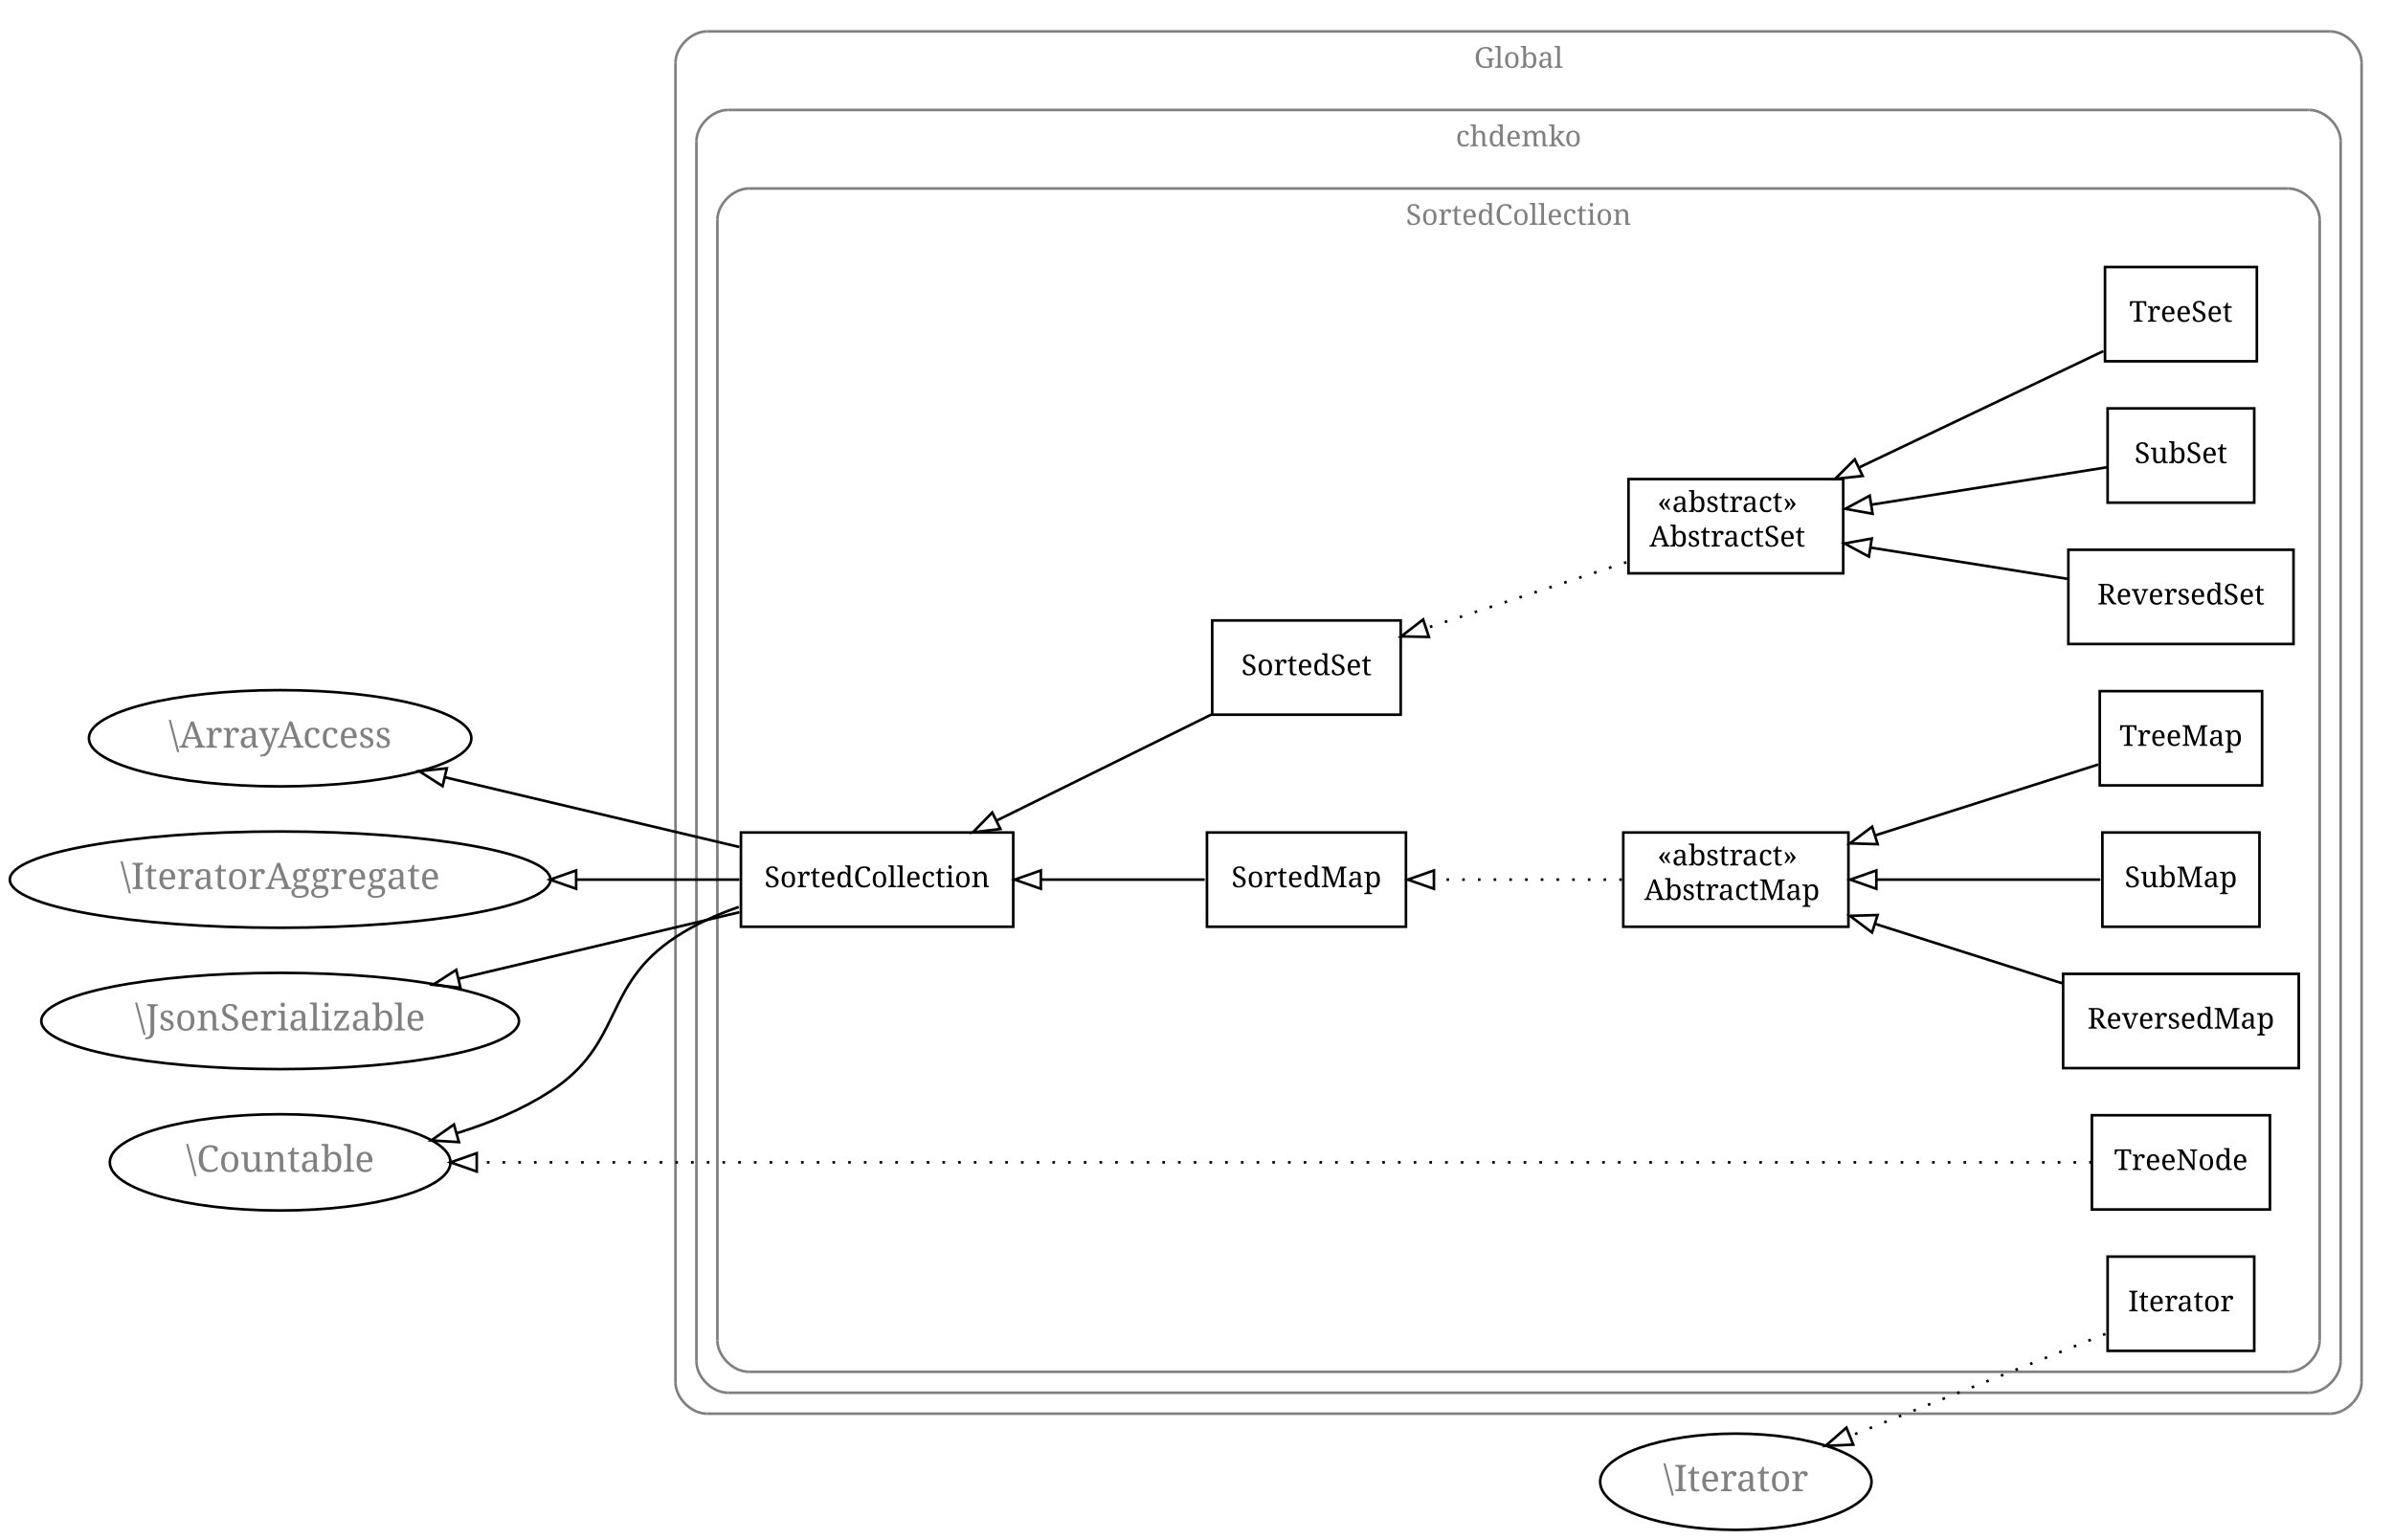
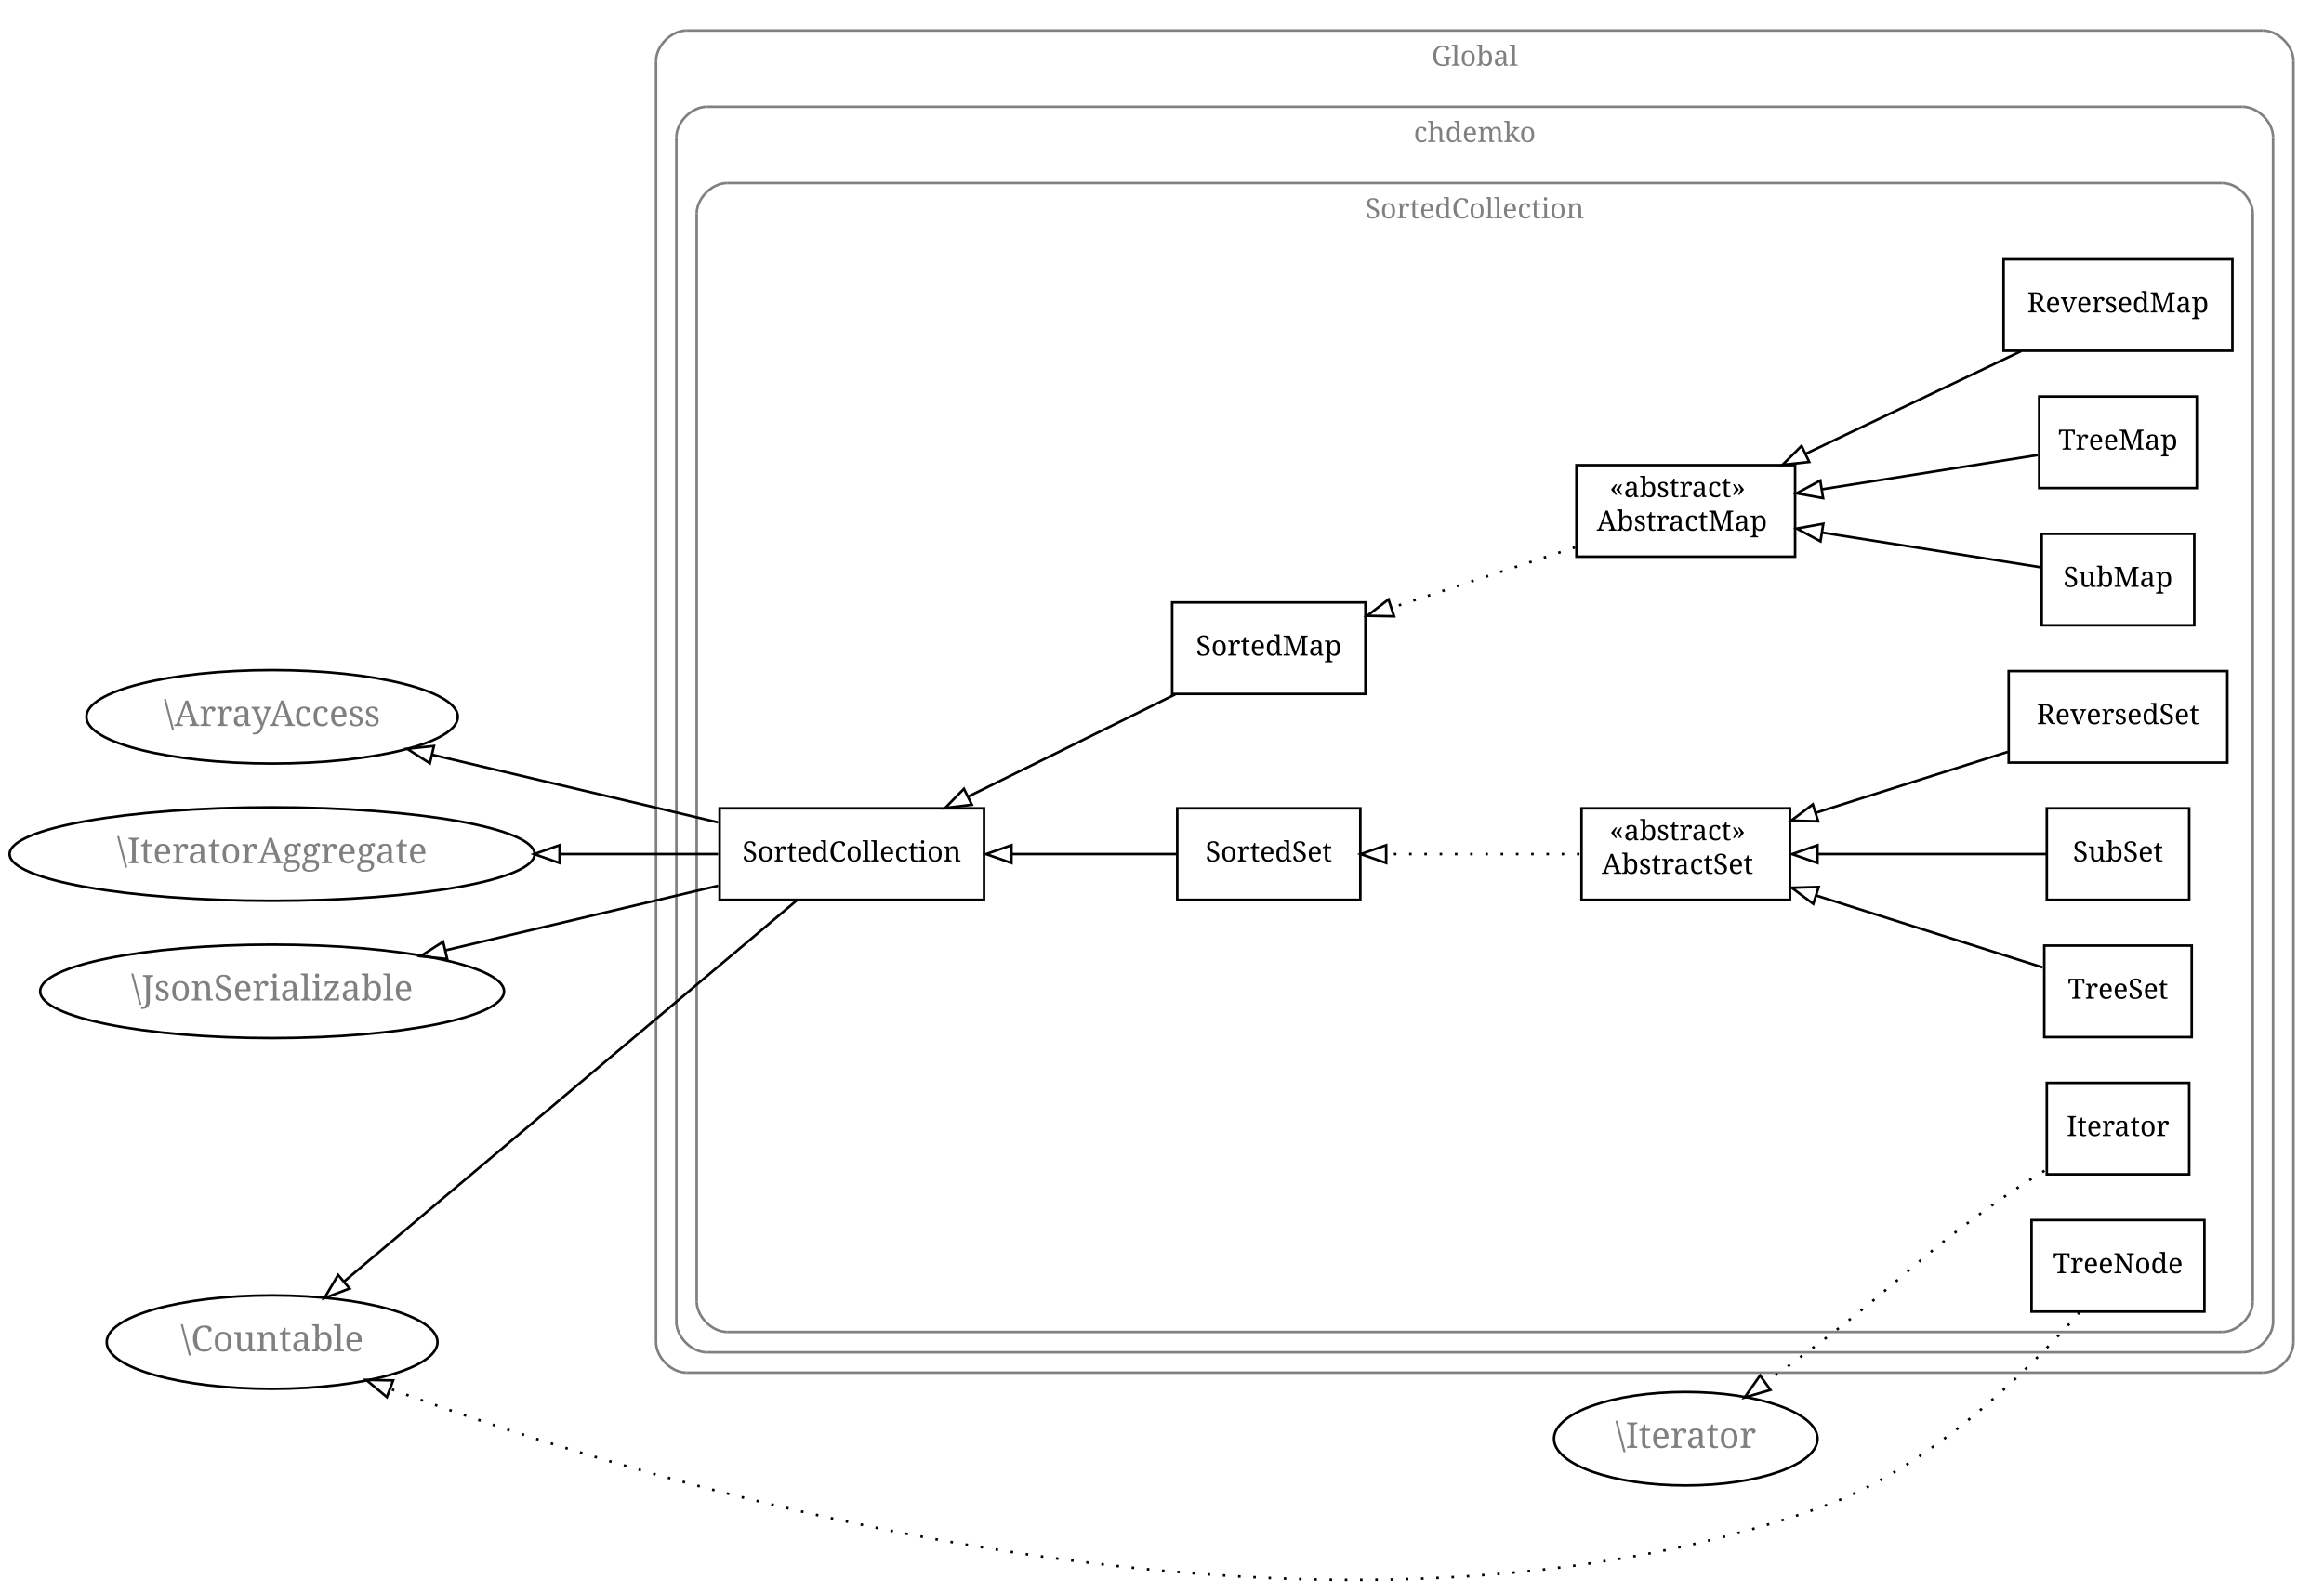
- <svg xmlns="http://www.w3.org/2000/svg" width="914pt" height="588pt" viewBox="0.00 0.00 914.00 588.00">
-   <g id="graph1" class="graph" transform="scale(1 1) rotate(0) translate(4 584)">
-     <polygon fill="white" stroke="white" points="-4,5 -4,-584 911,-584 911,5 -4,5" />
+ <svg xmlns="http://www.w3.org/2000/svg" width="914pt" height="626pt" viewBox="0.00 0.00 914.00 626.03">
+   <g id="graph1" class="graph" transform="scale(1 1) rotate(0) translate(4 622.034)">
+     <polygon fill="white" stroke="white" points="-4,5 -4,-622.034 911,-622.034 911,5 -4,5" />
    <g id="graph2" class="cluster">
-       <polyline fill="none" stroke="gray" points="266,-44 886,-44 " />
-       <path fill="none" stroke="gray" d="M886,-44C892,-44 898,-50 898,-56" />
-       <polyline fill="none" stroke="gray" points="898,-56 898,-560 " />
-       <path fill="none" stroke="gray" d="M898,-560C898,-566 892,-572 886,-572" />
-       <polyline fill="none" stroke="gray" points="886,-572 266,-572 " />
-       <path fill="none" stroke="gray" d="M266,-572C260,-572 254,-566 254,-560" />
-       <polyline fill="none" stroke="gray" points="254,-560 254,-56 " />
-       <path fill="none" stroke="gray" d="M254,-56C254,-50 260,-44 266,-44" />
-       <text text-anchor="middle" x="576" y="-558.1" font-family="Times Roman,serif" font-size="11.00" fill="gray">Global</text>
+       <polyline fill="none" stroke="gray" points="266,-82.034 886,-82.034 " />
+       <path fill="none" stroke="gray" d="M886,-82.034C892,-82.034 898,-88.034 898,-94.034" />
+       <polyline fill="none" stroke="gray" points="898,-94.034 898,-598.034 " />
+       <path fill="none" stroke="gray" d="M898,-598.034C898,-604.034 892,-610.034 886,-610.034" />
+       <polyline fill="none" stroke="gray" points="886,-610.034 266,-610.034 " />
+       <path fill="none" stroke="gray" d="M266,-610.034C260,-610.034 254,-604.034 254,-598.034" />
+       <polyline fill="none" stroke="gray" points="254,-598.034 254,-94.034 " />
+       <path fill="none" stroke="gray" d="M254,-94.034C254,-88.034 260,-82.034 266,-82.034" />
+       <text text-anchor="middle" x="576" y="-596.134" font-family="Times Roman,serif" font-size="11.00" fill="gray">Global</text>
    </g>
    <g id="graph3" class="cluster">
-       <polyline fill="none" stroke="gray" points="274,-52 878,-52 " />
-       <path fill="none" stroke="gray" d="M878,-52C884,-52 890,-58 890,-64" />
-       <polyline fill="none" stroke="gray" points="890,-64 890,-530 " />
-       <path fill="none" stroke="gray" d="M890,-530C890,-536 884,-542 878,-542" />
-       <polyline fill="none" stroke="gray" points="878,-542 274,-542 " />
-       <path fill="none" stroke="gray" d="M274,-542C268,-542 262,-536 262,-530" />
-       <polyline fill="none" stroke="gray" points="262,-530 262,-64 " />
-       <path fill="none" stroke="gray" d="M262,-64C262,-58 268,-52 274,-52" />
-       <text text-anchor="middle" x="576" y="-528.1" font-family="Times Roman,serif" font-size="11.00" fill="gray">chdemko</text>
+       <polyline fill="none" stroke="gray" points="274,-90.034 878,-90.034 " />
+       <path fill="none" stroke="gray" d="M878,-90.034C884,-90.034 890,-96.034 890,-102.034" />
+       <polyline fill="none" stroke="gray" points="890,-102.034 890,-568.034 " />
+       <path fill="none" stroke="gray" d="M890,-568.034C890,-574.034 884,-580.034 878,-580.034" />
+       <polyline fill="none" stroke="gray" points="878,-580.034 274,-580.034 " />
+       <path fill="none" stroke="gray" d="M274,-580.034C268,-580.034 262,-574.034 262,-568.034" />
+       <polyline fill="none" stroke="gray" points="262,-568.034 262,-102.034 " />
+       <path fill="none" stroke="gray" d="M262,-102.034C262,-96.034 268,-90.034 274,-90.034" />
+       <text text-anchor="middle" x="576" y="-566.134" font-family="Times Roman,serif" font-size="11.00" fill="gray">chdemko</text>
    </g>
    <g id="graph4" class="cluster">
-       <polyline fill="none" stroke="gray" points="282,-60 870,-60 " />
-       <path fill="none" stroke="gray" d="M870,-60C876,-60 882,-66 882,-72" />
-       <polyline fill="none" stroke="gray" points="882,-72 882,-500 " />
-       <path fill="none" stroke="gray" d="M882,-500C882,-506 876,-512 870,-512" />
-       <polyline fill="none" stroke="gray" points="870,-512 282,-512 " />
-       <path fill="none" stroke="gray" d="M282,-512C276,-512 270,-506 270,-500" />
-       <polyline fill="none" stroke="gray" points="270,-500 270,-72 " />
-       <path fill="none" stroke="gray" d="M270,-72C270,-66 276,-60 282,-60" />
-       <text text-anchor="middle" x="576" y="-498.1" font-family="Times Roman,serif" font-size="11.00" fill="gray">SortedCollection</text>
+       <polyline fill="none" stroke="gray" points="282,-98.034 870,-98.034 " />
+       <path fill="none" stroke="gray" d="M870,-98.034C876,-98.034 882,-104.034 882,-110.034" />
+       <polyline fill="none" stroke="gray" points="882,-110.034 882,-538.034 " />
+       <path fill="none" stroke="gray" d="M882,-538.034C882,-544.034 876,-550.034 870,-550.034" />
+       <polyline fill="none" stroke="gray" points="870,-550.034 282,-550.034 " />
+       <path fill="none" stroke="gray" d="M282,-550.034C276,-550.034 270,-544.034 270,-538.034" />
+       <polyline fill="none" stroke="gray" points="270,-538.034 270,-110.034 " />
+       <path fill="none" stroke="gray" d="M270,-110.034C270,-104.034 276,-98.034 282,-98.034" />
+       <text text-anchor="middle" x="576" y="-536.134" font-family="Times Roman,serif" font-size="11.00" fill="gray">SortedCollection</text>
    </g>
    <g id="node4" class="node">
-       <polygon fill="none" stroke="black" points="858,-482 800,-482 800,-446 858,-446 858,-482" />
-       <text text-anchor="middle" x="829" y="-461.1" font-family="Times Roman,serif" font-size="11.00">TreeSet</text>
+       <polygon fill="none" stroke="black" points="702,-439.034 616,-439.034 616,-403.034 702,-403.034 702,-439.034" />
+       <text text-anchor="start" x="629" y="-426.468" font-family="Times Roman,serif" font-size="11.00">«abstract»</text>
+       <text text-anchor="start" x="624" y="-413.268" font-family="Times Roman,serif" font-size="11.00">AbstractMap</text>
+     </g>
+     <g id="node14" class="node">
+       <polygon fill="none" stroke="black" points="533,-385.034 457,-385.034 457,-349.034 533,-349.034 533,-385.034" />
+       <text text-anchor="middle" x="495" y="-364.134" font-family="Times Roman,serif" font-size="11.00">SortedMap</text>
+     </g>
+     <g id="edge5" class="edge">
+       <path fill="none" stroke="black" stroke-dasharray="1,5" d="M615.482,-406.705C593.229,-399.378 566.086,-390.441 543.201,-382.905" />
+       <polygon fill="none" stroke="black" points="544.274,-379.574 533.681,-379.771 542.084,-386.223 544.274,-379.574" />
+     </g>
+     <g id="node5" class="node">
+       <polygon fill="none" stroke="black" points="857,-196.034 801,-196.034 801,-160.034 857,-160.034 857,-196.034" />
+       <text text-anchor="middle" x="829" y="-175.134" font-family="Times Roman,serif" font-size="11.00">Iterator</text>
+     </g>
+     <g id="node19" class="node">
+       <ellipse fill="none" stroke="black" cx="659" cy="-56.034" rx="51.828" ry="18.385" />
+       <text text-anchor="middle" x="659" y="-52.434" font-family="Times Roman,serif" font-size="14.00" fill="gray">\Iterator</text>
+     </g>
+     <g id="edge7" class="edge">
+       <path fill="none" stroke="black" stroke-dasharray="1,5" d="M800.083,-161.439C794.659,-158.115 789.096,-154.558 784,-151.034 750.431,-127.82 744.594,-118.599 712,-94.034 705.046,-88.793 697.487,-83.272 690.314,-78.112" />
+       <polygon fill="none" stroke="black" points="692.301,-75.229 682.131,-72.258 688.228,-80.922 692.301,-75.229" />
+     </g>
+     <g id="node6" class="node">
+       <polygon fill="none" stroke="black" points="863,-142.034 795,-142.034 795,-106.034 863,-106.034 863,-142.034" />
+       <text text-anchor="middle" x="829" y="-121.134" font-family="Times Roman,serif" font-size="11.00">TreeNode</text>
+     </g>
+     <g id="node21" class="node">
+       <ellipse fill="none" stroke="black" cx="103" cy="-94.034" rx="65.054" ry="18.385" />
+       <text text-anchor="middle" x="103" y="-90.434" font-family="Times Roman,serif" font-size="14.00" fill="gray">\Countable</text>
+     </g>
+     <g id="edge9" class="edge">
+       <path fill="none" stroke="black" stroke-dasharray="1,5" d="M813.884,-105.724C793.538,-82.676 754.906,-44.26 712,-29.034 512.024,41.929 253.747,-37.245 149.588,-75.603" />
+       <polygon fill="none" stroke="black" points="148.142,-72.406 139.996,-79.181 150.589,-78.965 148.142,-72.406" />
+     </g>
+     <g id="node7" class="node">
+       <polygon fill="none" stroke="black" points="874,-520.034 784,-520.034 784,-484.034 874,-484.034 874,-520.034" />
+       <text text-anchor="middle" x="829" y="-499.134" font-family="Times Roman,serif" font-size="11.00">ReversedMap</text>
+     </g>
+     <g id="edge11" class="edge">
+       <path fill="none" stroke="black" d="M790.849,-483.856C765.804,-471.923 732.868,-456.23 706.18,-443.514" />
+       <polygon fill="none" stroke="black" points="707.557,-440.293 697.024,-439.151 704.546,-446.613 707.557,-440.293" />
+     </g>
+     <g id="node8" class="node">
+       <polygon fill="none" stroke="black" points="860,-466.034 798,-466.034 798,-430.034 860,-430.034 860,-466.034" />
+       <text text-anchor="middle" x="829" y="-445.134" font-family="Times Roman,serif" font-size="11.00">TreeMap</text>
+     </g>
+     <g id="edge13" class="edge">
+       <path fill="none" stroke="black" d="M797.423,-443.019C773.649,-439.243 740.498,-433.978 712.598,-429.547" />
+       <polygon fill="none" stroke="black" points="713.01,-426.068 702.584,-427.956 711.912,-432.982 713.01,-426.068" />
+     </g>
+     <g id="node9" class="node">
+       <polygon fill="none" stroke="black" points="859,-412.034 799,-412.034 799,-376.034 859,-376.034 859,-412.034" />
+       <text text-anchor="middle" x="829" y="-391.134" font-family="Times Roman,serif" font-size="11.00">SubMap</text>
+     </g>
+     <g id="edge15" class="edge">
+       <path fill="none" stroke="black" d="M798.214,-398.924C774.439,-402.7 740.951,-408.018 712.778,-412.493" />
+       <polygon fill="none" stroke="black" points="711.993,-409.074 702.666,-414.099 713.091,-415.987 711.993,-409.074" />
+     </g>
+     <g id="node10" class="node">
+       <polygon fill="none" stroke="black" points="872,-358.034 786,-358.034 786,-322.034 872,-322.034 872,-358.034" />
+       <text text-anchor="middle" x="829" y="-337.134" font-family="Times Roman,serif" font-size="11.00">ReversedSet</text>
+     </g>
+     <g id="node13" class="node">
+       <polygon fill="none" stroke="black" points="700,-304.034 618,-304.034 618,-268.034 700,-268.034 700,-304.034" />
+       <text text-anchor="start" x="629" y="-291.468" font-family="Times Roman,serif" font-size="11.00">«abstract»</text>
+       <text text-anchor="start" x="626" y="-278.268" font-family="Times Roman,serif" font-size="11.00">AbstractSet</text>
+     </g>
+     <g id="edge17" class="edge">
+       <path fill="none" stroke="black" d="M785.662,-326.268C762.664,-318.963 734.259,-309.94 710.181,-302.292" />
+       <polygon fill="none" stroke="black" points="711.09,-298.908 700.5,-299.217 708.971,-305.58 711.09,-298.908" />
+     </g>
+     <g id="node11" class="node">
+       <polygon fill="none" stroke="black" points="857,-304.034 801,-304.034 801,-268.034 857,-268.034 857,-304.034" />
+       <text text-anchor="middle" x="829" y="-283.134" font-family="Times Roman,serif" font-size="11.00">SubSet</text>
+     </g>
+     <g id="edge19" class="edge">
+       <path fill="none" stroke="black" d="M800.928,-286.034C776.548,-286.034 740.604,-286.034 710.99,-286.034" />
+       <polygon fill="none" stroke="black" points="710.808,-282.534 700.808,-286.034 710.808,-289.534 710.808,-282.534" />
    </g>
    <g id="node12" class="node">
-       <polygon fill="none" stroke="black" points="700,-401 618,-401 618,-365 700,-365 700,-401" />
-       <text text-anchor="start" x="629" y="-388.433" font-family="Times Roman,serif" font-size="11.00">«abstract»</text>
-       <text text-anchor="start" x="626" y="-375.233" font-family="Times Roman,serif" font-size="11.00">AbstractSet</text>
-     </g>
-     <g id="edge5" class="edge">
-       <path fill="none" stroke="black" d="M799.388,-449.891C773.722,-437.662 736.123,-419.747 706.294,-405.534" />
-       <polygon fill="none" stroke="black" points="707.44,-402.203 696.907,-401.061 704.429,-408.523 707.44,-402.203" />
-     </g>
-     <g id="node5" class="node">
-       <polygon fill="none" stroke="black" points="863,-158 795,-158 795,-122 863,-122 863,-158" />
-       <text text-anchor="middle" x="829" y="-137.1" font-family="Times Roman,serif" font-size="11.00">TreeNode</text>
-     </g>
-     <g id="node19" class="node">
-       <ellipse fill="none" stroke="black" cx="103" cy="-140" rx="65.054" ry="18.385" />
-       <text text-anchor="middle" x="103" y="-136.4" font-family="Times Roman,serif" font-size="14.00" fill="gray">\Countable</text>
-     </g>
-     <g id="edge7" class="edge">
-       <path fill="none" stroke="black" stroke-dasharray="1,5" d="M794.957,-140C684.45,-140 333.941,-140 178.492,-140" />
-       <polygon fill="none" stroke="black" points="178.091,-136.5 168.091,-140 178.091,-143.5 178.091,-136.5" />
-     </g>
-     <g id="node6" class="node">
-       <polygon fill="none" stroke="black" points="860,-320 798,-320 798,-284 860,-284 860,-320" />
-       <text text-anchor="middle" x="829" y="-299.1" font-family="Times Roman,serif" font-size="11.00">TreeMap</text>
-     </g>
-     <g id="node13" class="node">
-       <polygon fill="none" stroke="black" points="702,-266 616,-266 616,-230 702,-230 702,-266" />
-       <text text-anchor="start" x="629" y="-253.433" font-family="Times Roman,serif" font-size="11.00">«abstract»</text>
-       <text text-anchor="start" x="624" y="-240.233" font-family="Times Roman,serif" font-size="11.00">AbstractMap</text>
-     </g>
-     <g id="edge9" class="edge">
-       <path fill="none" stroke="black" d="M797.423,-291.97C773.544,-284.385 740.207,-273.795 712.231,-264.909" />
-       <polygon fill="none" stroke="black" points="713.175,-261.536 702.584,-261.844 711.055,-268.208 713.175,-261.536" />
-     </g>
-     <g id="node7" class="node">
-       <polygon fill="none" stroke="black" points="857,-428 801,-428 801,-392 857,-392 857,-428" />
-       <text text-anchor="middle" x="829" y="-407.1" font-family="Times Roman,serif" font-size="11.00">SubSet</text>
-     </g>
-     <g id="edge11" class="edge">
-       <path fill="none" stroke="black" d="M800.928,-405.541C776.548,-401.669 740.604,-395.961 710.99,-391.257" />
-       <polygon fill="none" stroke="black" points="711.233,-387.752 700.808,-389.64 710.135,-394.665 711.233,-387.752" />
-     </g>
-     <g id="node8" class="node">
-       <polygon fill="none" stroke="black" points="859,-266 799,-266 799,-230 859,-230 859,-266" />
-       <text text-anchor="middle" x="829" y="-245.1" font-family="Times Roman,serif" font-size="11.00">SubMap</text>
-     </g>
-     <g id="edge13" class="edge">
-       <path fill="none" stroke="black" d="M798.214,-248C774.439,-248 740.951,-248 712.778,-248" />
-       <polygon fill="none" stroke="black" points="712.666,-244.5 702.666,-248 712.666,-251.5 712.666,-244.5" />
-     </g>
-     <g id="node9" class="node">
-       <polygon fill="none" stroke="black" points="872,-374 786,-374 786,-338 872,-338 872,-374" />
-       <text text-anchor="middle" x="829" y="-353.1" font-family="Times Roman,serif" font-size="11.00">ReversedSet</text>
-     </g>
-     <g id="edge15" class="edge">
-       <path fill="none" stroke="black" d="M785.662,-362.883C762.766,-366.52 734.511,-371.007 710.502,-374.82" />
-       <polygon fill="none" stroke="black" points="709.827,-371.383 700.5,-376.409 710.925,-378.297 709.827,-371.383" />
-     </g>
-     <g id="node10" class="node">
-       <polygon fill="none" stroke="black" points="874,-212 784,-212 784,-176 874,-176 874,-212" />
-       <text text-anchor="middle" x="829" y="-191.1" font-family="Times Roman,serif" font-size="11.00">ReversedMap</text>
-     </g>
-     <g id="edge17" class="edge">
-       <path fill="none" stroke="black" d="M783.889,-208.329C761.855,-215.328 735.197,-223.796 712.177,-231.108" />
-       <polygon fill="none" stroke="black" points="711.03,-227.801 702.558,-234.164 713.149,-234.472 711.03,-227.801" />
-     </g>
-     <g id="node11" class="node">
-       <polygon fill="none" stroke="black" points="857,-104 801,-104 801,-68 857,-68 857,-104" />
-       <text text-anchor="middle" x="829" y="-83.1" font-family="Times Roman,serif" font-size="11.00">Iterator</text>
-     </g>
-     <g id="node26" class="node">
-       <ellipse fill="none" stroke="black" cx="659" cy="-18" rx="51.828" ry="18.385" />
-       <text text-anchor="middle" x="659" y="-14.4" font-family="Times Roman,serif" font-size="14.00" fill="gray">\Iterator</text>
-     </g>
-     <g id="edge19" class="edge">
-       <path fill="none" stroke="black" stroke-dasharray="1,5" d="M800.162,-74.465C773.492,-63.797 733.472,-47.789 702.846,-35.538" />
-       <polygon fill="none" stroke="black" points="703.846,-32.169 693.261,-31.705 701.246,-38.668 703.846,-32.169" />
-     </g>
-     <g id="node14" class="node">
-       <polygon fill="none" stroke="black" points="531,-347 459,-347 459,-311 531,-311 531,-347" />
-       <text text-anchor="middle" x="495" y="-326.1" font-family="Times Roman,serif" font-size="11.00">SortedSet</text>
+       <polygon fill="none" stroke="black" points="858,-250.034 800,-250.034 800,-214.034 858,-214.034 858,-250.034" />
+       <text text-anchor="middle" x="829" y="-229.134" font-family="Times Roman,serif" font-size="11.00">TreeSet</text>
    </g>
    <g id="edge21" class="edge">
-       <path fill="none" stroke="black" stroke-dasharray="1,5" d="M617.192,-369.234C593.837,-361.544 564.704,-351.951 540.743,-344.062" />
-       <polygon fill="none" stroke="black" points="541.755,-340.71 531.162,-340.907 539.565,-347.359 541.755,-340.71" />
+       <path fill="none" stroke="black" d="M799.388,-241.44C774.859,-249.232 739.43,-260.486 710.301,-269.739" />
+       <polygon fill="none" stroke="black" points="709.16,-266.429 700.689,-272.792 711.279,-273.1 709.16,-266.429" />
+     </g>
+     <g id="node16" class="node">
+       <polygon fill="none" stroke="black" points="531,-304.034 459,-304.034 459,-268.034 531,-268.034 531,-304.034" />
+       <text text-anchor="middle" x="495" y="-283.134" font-family="Times Roman,serif" font-size="11.00">SortedSet</text>
+     </g>
+     <g id="edge23" class="edge">
+       <path fill="none" stroke="black" stroke-dasharray="1,5" d="M617.192,-286.034C594.045,-286.034 565.221,-286.034 541.383,-286.034" />
+       <polygon fill="none" stroke="black" points="541.162,-282.534 531.162,-286.034 541.162,-289.534 541.162,-282.534" />
    </g>
    <g id="node15" class="node">
-       <polygon fill="none" stroke="black" points="533,-266 457,-266 457,-230 533,-230 533,-266" />
-       <text text-anchor="middle" x="495" y="-245.1" font-family="Times Roman,serif" font-size="11.00">SortedMap</text>
-     </g>
-     <g id="edge23" class="edge">
-       <path fill="none" stroke="black" stroke-dasharray="1,5" d="M615.482,-248C593.428,-248 566.571,-248 543.815,-248" />
-       <polygon fill="none" stroke="black" points="543.681,-244.5 533.681,-248 543.681,-251.5 543.681,-244.5" />
-     </g>
-     <g id="node16" class="node">
-       <polygon fill="none" stroke="black" points="383,-266 279,-266 279,-230 383,-230 383,-266" />
-       <text text-anchor="middle" x="331" y="-245.1" font-family="Times Roman,serif" font-size="11.00">SortedCollection</text>
+       <polygon fill="none" stroke="black" points="383,-304.034 279,-304.034 279,-268.034 383,-268.034 383,-304.034" />
+       <text text-anchor="middle" x="331" y="-283.134" font-family="Times Roman,serif" font-size="11.00">SortedCollection</text>
    </g>
    <g id="edge25" class="edge">
-       <path fill="none" stroke="black" d="M458.603,-311.023C434.482,-299.11 402.642,-283.384 376.802,-270.622" />
-       <polygon fill="none" stroke="black" points="378.094,-267.356 367.578,-266.066 374.994,-273.633 378.094,-267.356" />
+       <path fill="none" stroke="black" d="M458.195,-348.856C434.14,-336.975 402.538,-321.367 376.853,-308.681" />
+       <polygon fill="none" stroke="black" points="378.198,-305.442 367.682,-304.151 375.098,-311.718 378.198,-305.442" />
+     </g>
+     <g id="edge29" class="edge">
+       <path fill="none" stroke="black" d="M309.55,-267.971C268.243,-233.186 177.657,-156.903 131.401,-117.951" />
+       <polygon fill="none" stroke="black" points="133.472,-115.119 123.569,-111.355 128.963,-120.474 133.472,-115.119" />
+     </g>
+     <g id="node31" class="node">
+       <ellipse fill="none" stroke="black" cx="103" cy="-340.034" rx="73.039" ry="18.385" />
+       <text text-anchor="middle" x="103" y="-336.434" font-family="Times Roman,serif" font-size="14.00" fill="gray">\ArrayAccess</text>
    </g>
    <g id="edge27" class="edge">
-       <path fill="none" stroke="black" d="M456.134,-248C437.494,-248 414.695,-248 393.69,-248" />
-       <polygon fill="none" stroke="black" points="393.548,-244.5 383.548,-248 393.548,-251.5 393.548,-244.5" />
+       <path fill="none" stroke="black" d="M278.406,-298.491C244.867,-306.434 201.222,-316.771 165.859,-325.147" />
+       <polygon fill="none" stroke="black" points="165.043,-321.743 156.119,-327.453 166.657,-328.554 165.043,-321.743" />
+     </g>
+     <g id="node34" class="node">
+       <ellipse fill="none" stroke="black" cx="103" cy="-286.034" rx="103.238" ry="18.385" />
+       <text text-anchor="middle" x="103" y="-282.434" font-family="Times Roman,serif" font-size="14.00" fill="gray">\IteratorAggregate</text>
    </g>
    <g id="edge31" class="edge">
-       <path fill="none" stroke="black" d="M278.162,-237.564C269.688,-234.604 261.312,-230.823 254,-226 225.781,-207.388 234.421,-185.302 206,-167 195.33,-160.129 182.976,-155.002 170.609,-151.177" />
-       <polygon fill="none" stroke="black" points="171.294,-147.734 160.719,-148.38 169.389,-154.47 171.294,-147.734" />
+       <path fill="none" stroke="black" d="M278.406,-286.034C259.703,-286.034 237.856,-286.034 216.055,-286.034" />
+       <polygon fill="none" stroke="black" points="216.054,-282.534 206.054,-286.034 216.054,-289.534 216.054,-282.534" />
    </g>
-     <g id="node32" class="node">
-       <ellipse fill="none" stroke="black" cx="103" cy="-302" rx="73.039" ry="18.385" />
-       <text text-anchor="middle" x="103" y="-298.4" font-family="Times Roman,serif" font-size="14.00" fill="gray">\ArrayAccess</text>
-     </g>
-     <g id="edge29" class="edge">
-       <path fill="none" stroke="black" d="M278.406,-260.456C244.867,-268.4 201.222,-278.737 165.859,-287.112" />
-       <polygon fill="none" stroke="black" points="165.043,-283.709 156.119,-289.419 166.657,-290.52 165.043,-283.709" />
-     </g>
-     <g id="node35" class="node">
-       <ellipse fill="none" stroke="black" cx="103" cy="-248" rx="103.238" ry="18.385" />
-       <text text-anchor="middle" x="103" y="-244.4" font-family="Times Roman,serif" font-size="14.00" fill="gray">\IteratorAggregate</text>
+     <g id="node36" class="node">
+       <ellipse fill="none" stroke="black" cx="103" cy="-232.034" rx="91.217" ry="18.385" />
+       <text text-anchor="middle" x="103" y="-228.434" font-family="Times Roman,serif" font-size="14.00" fill="gray">\JsonSerializable</text>
    </g>
    <g id="edge33" class="edge">
-       <path fill="none" stroke="black" d="M278.406,-248C259.703,-248 237.856,-248 216.055,-248" />
-       <polygon fill="none" stroke="black" points="216.054,-244.5 206.054,-248 216.054,-251.5 216.054,-244.5" />
-     </g>
-     <g id="node37" class="node">
-       <ellipse fill="none" stroke="black" cx="103" cy="-194" rx="91.217" ry="18.385" />
-       <text text-anchor="middle" x="103" y="-190.4" font-family="Times Roman,serif" font-size="14.00" fill="gray">\JsonSerializable</text>
+       <path fill="none" stroke="black" d="M278.406,-273.578C246.567,-266.037 205.619,-256.339 171.296,-248.209" />
+       <polygon fill="none" stroke="black" points="171.877,-244.75 161.34,-245.852 170.264,-251.562 171.877,-244.75" />
    </g>
    <g id="edge35" class="edge">
-       <path fill="none" stroke="black" d="M278.406,-235.544C246.567,-228.003 205.619,-218.304 171.296,-210.175" />
-       <polygon fill="none" stroke="black" points="171.877,-206.716 161.34,-207.817 170.264,-213.528 171.877,-206.716" />
+       <path fill="none" stroke="black" d="M458.603,-286.034C439.622,-286.034 415.86,-286.034 394.004,-286.034" />
+       <polygon fill="none" stroke="black" points="393.79,-282.534 383.79,-286.034 393.79,-289.534 393.79,-282.534" />
    </g>
  </g>
</svg>
